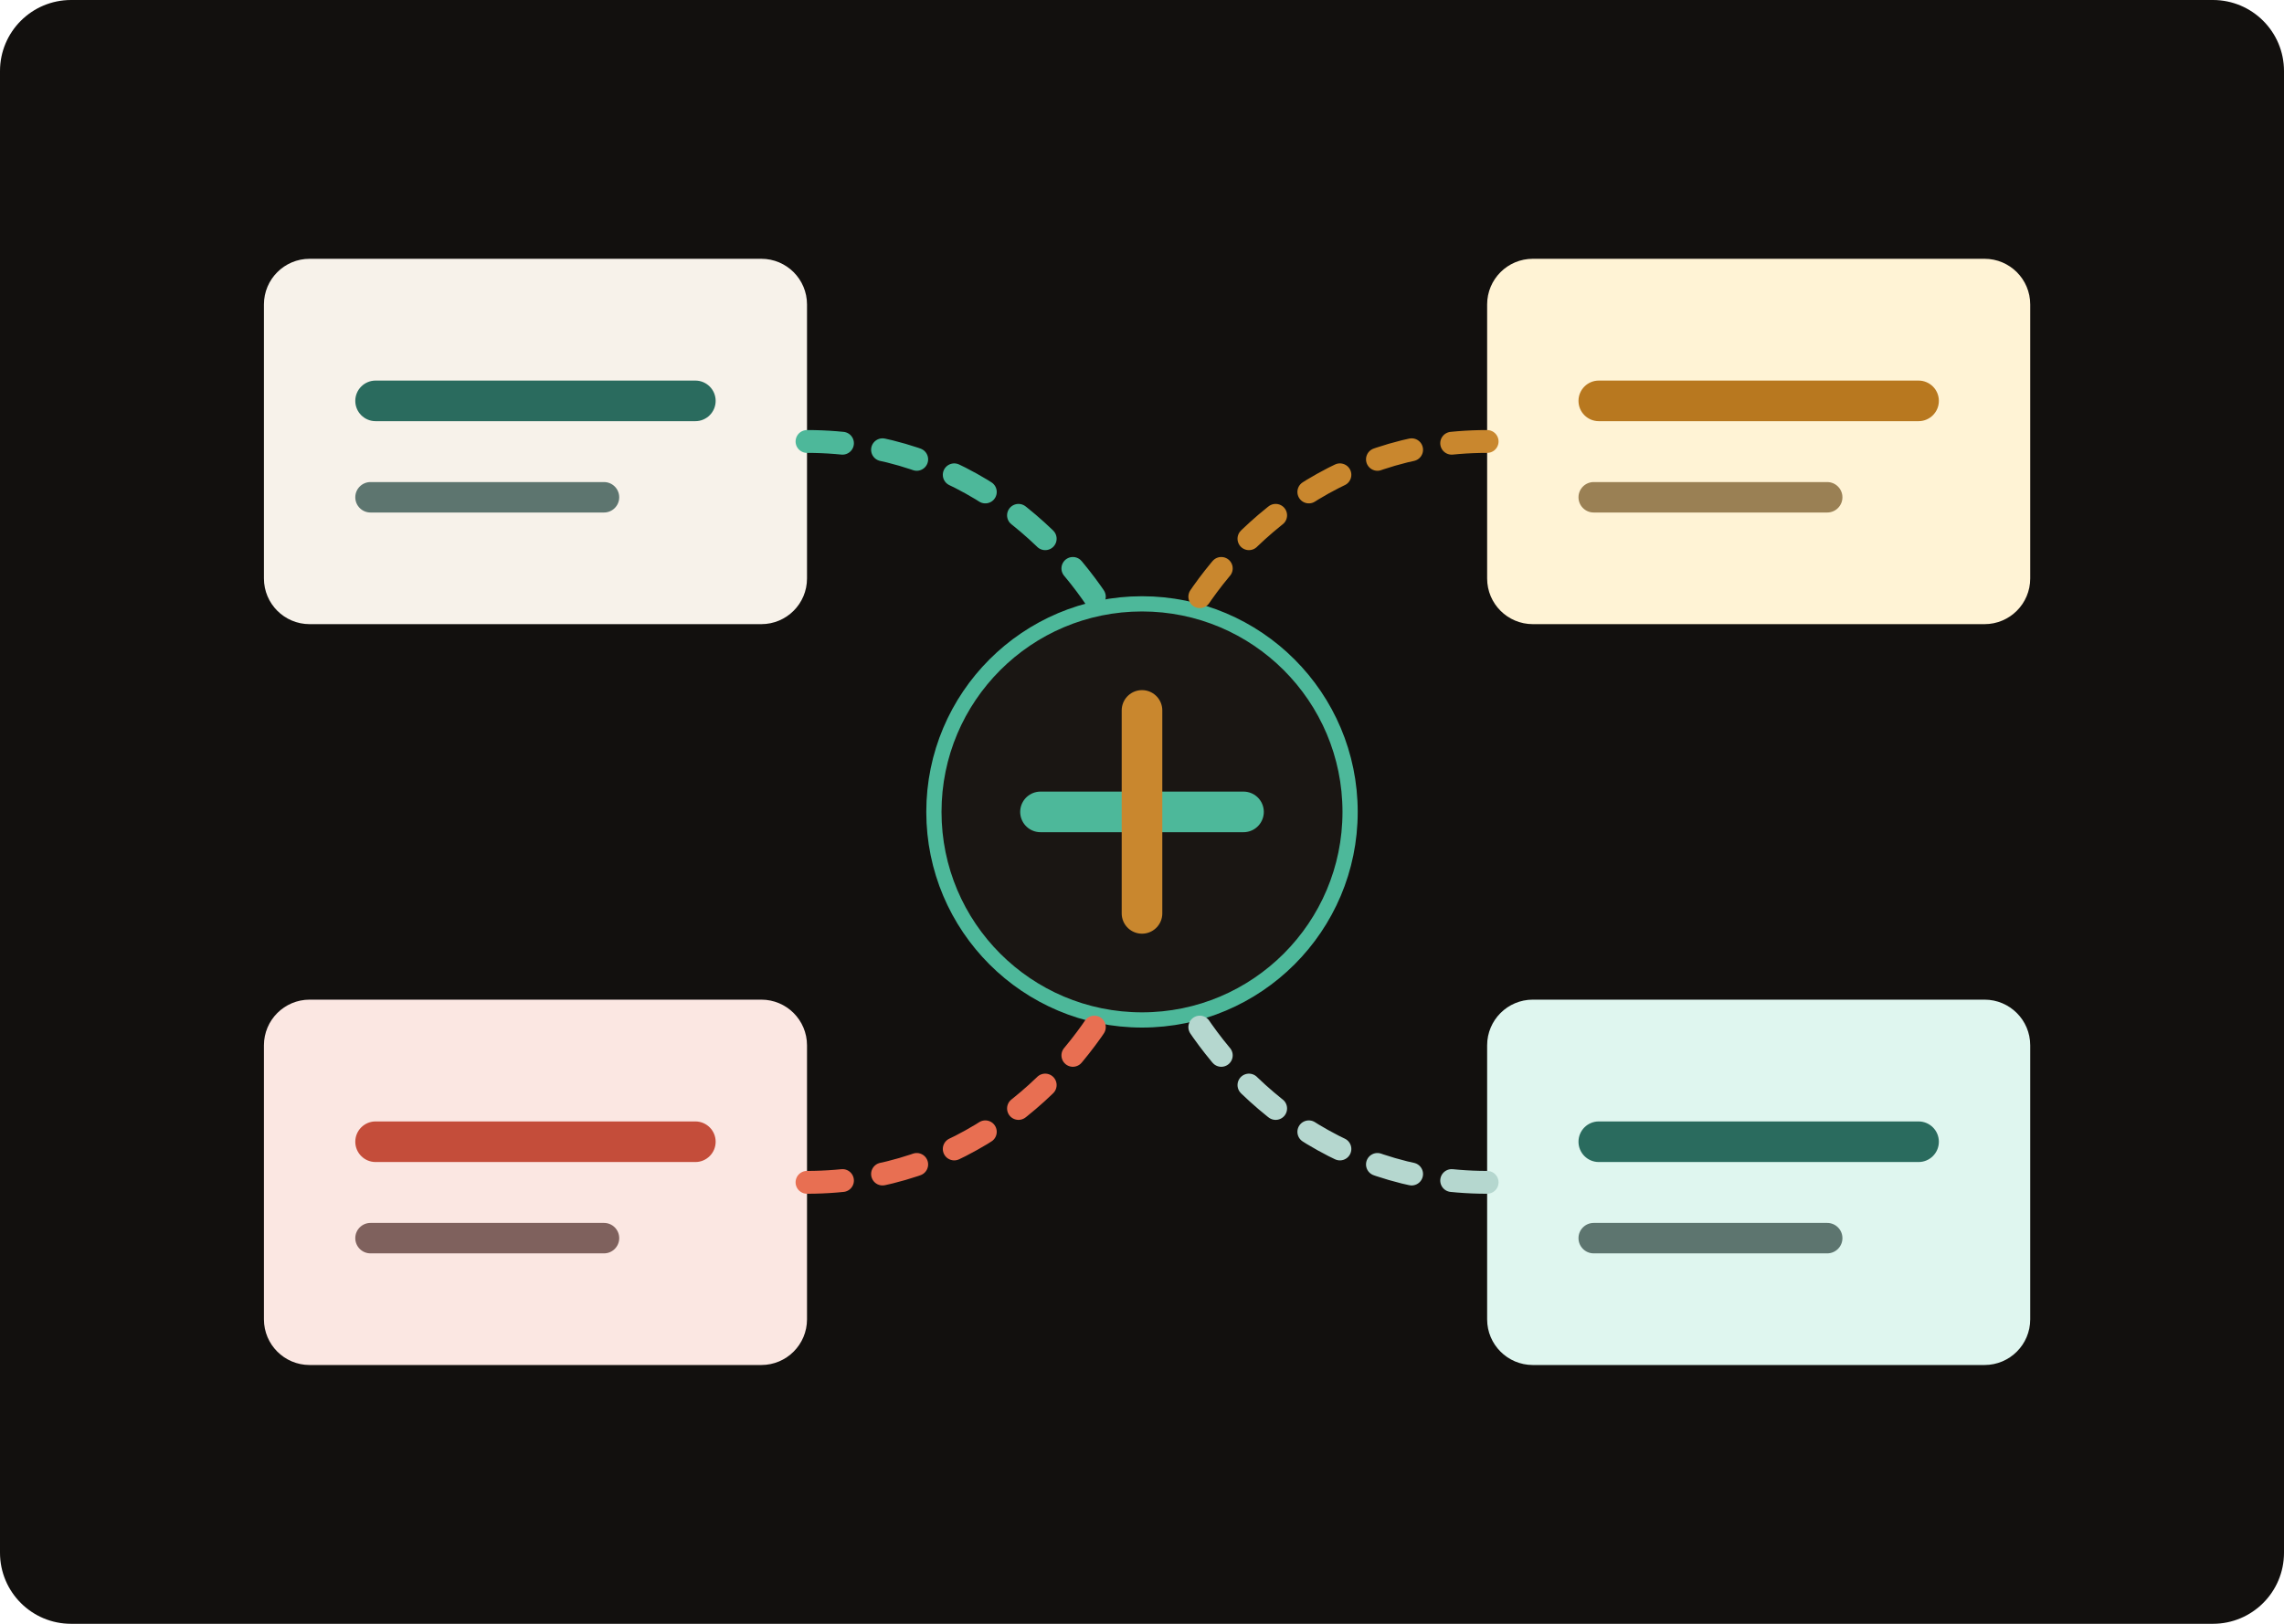
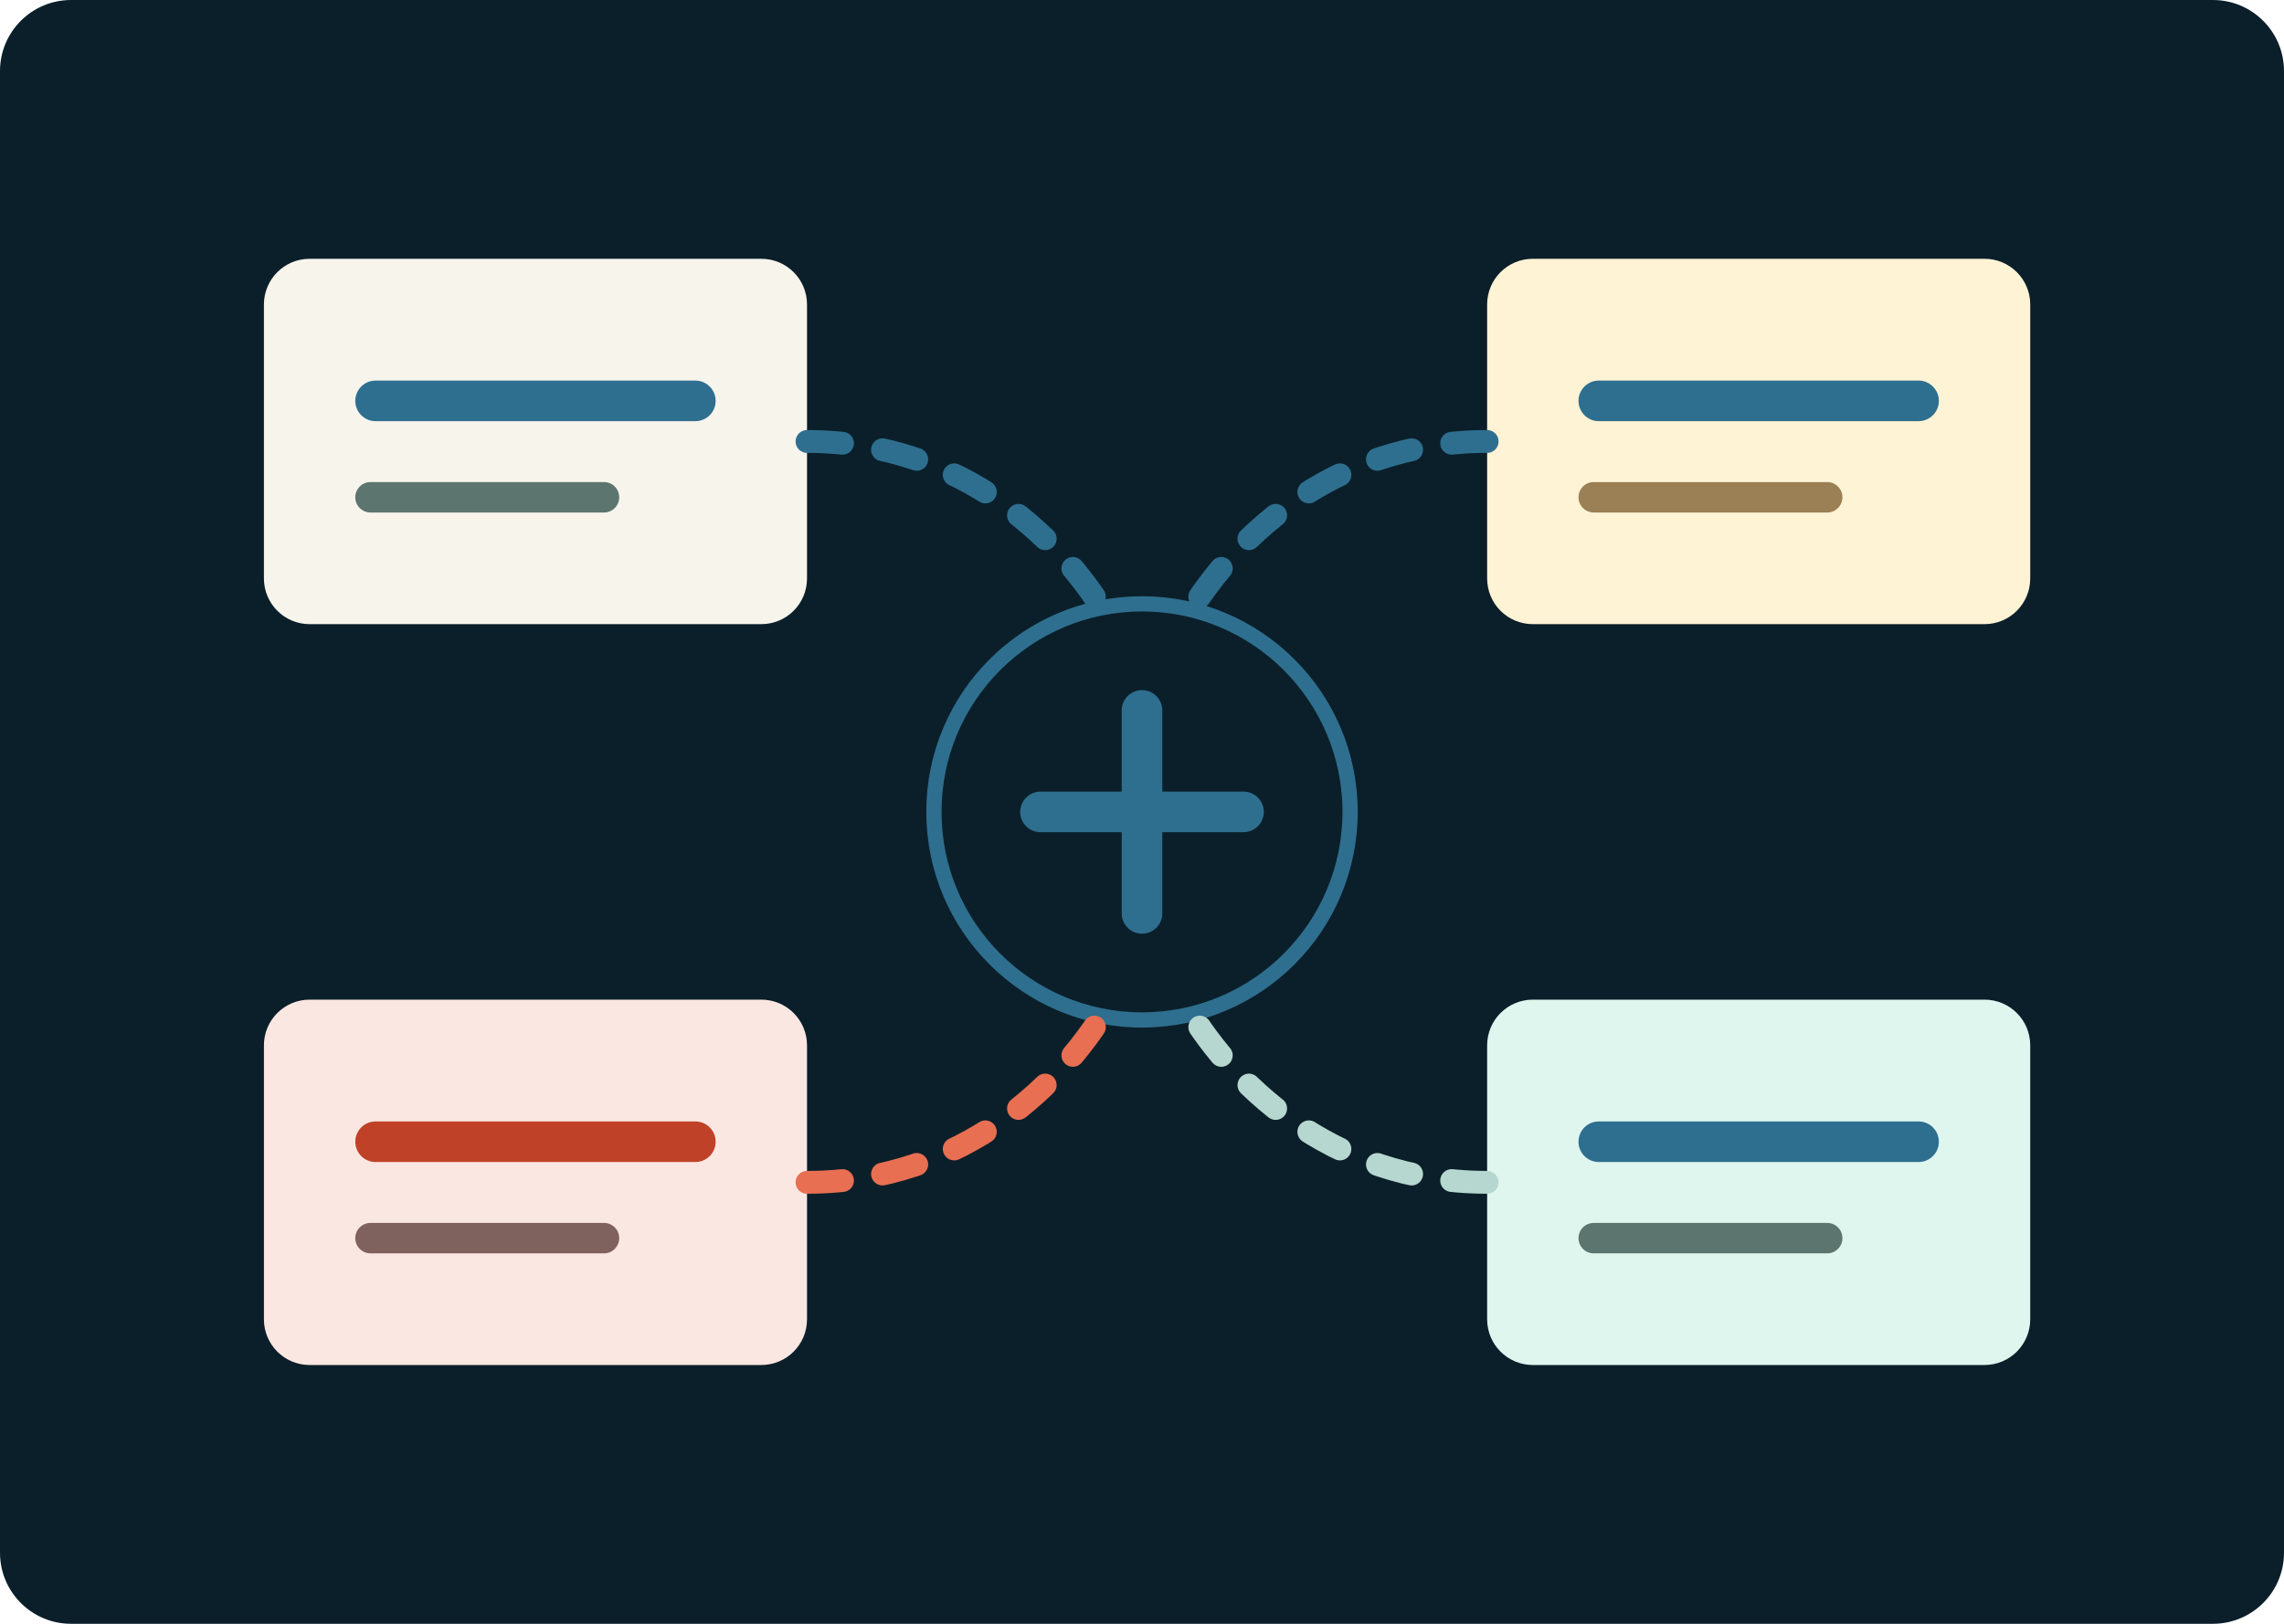
<svg xmlns="http://www.w3.org/2000/svg" width="900" height="640" viewBox="0 0 900 640" fill="none">
-   <rect width="900" height="640" rx="28" fill="#12100E" />
-   <rect x="104" y="102" width="214" height="144" rx="18" fill="#F7F2EA" />
-   <rect x="140" y="150" width="142" height="16" rx="8" fill="#2A6B5E" />
+   <rect width="900" height="640" rx="28" fill="#0B1F2A" />
+   <rect x="104" y="102" width="214" height="144" rx="18" fill="#F7F4EC" />
+   <rect x="140" y="150" width="142" height="16" rx="8" fill="#2E6F8F" />
  <rect x="140" y="190" width="104" height="12" rx="6" fill="#5D756F" />
  <rect x="586" y="102" width="214" height="144" rx="18" fill="#FFF3D5" />
-   <rect x="622" y="150" width="142" height="16" rx="8" fill="#B8781F" />
+   <rect x="622" y="150" width="142" height="16" rx="8" fill="#2E6F8F" />
  <rect x="622" y="190" width="104" height="12" rx="6" fill="#9A8054" />
  <rect x="104" y="394" width="214" height="144" rx="18" fill="#FBE7E2" />
-   <rect x="140" y="442" width="142" height="16" rx="8" fill="#C44D3A" />
+   <rect x="140" y="442" width="142" height="16" rx="8" fill="#BF4228" />
  <rect x="140" y="482" width="104" height="12" rx="6" fill="#7F615D" />
  <rect x="586" y="394" width="214" height="144" rx="18" fill="#DFF6EF" />
-   <rect x="622" y="442" width="142" height="16" rx="8" fill="#2A6B5E" />
+   <rect x="622" y="442" width="142" height="16" rx="8" fill="#2E6F8F" />
  <rect x="622" y="482" width="104" height="12" rx="6" fill="#5D756F" />
-   <circle cx="450" cy="320" r="82" fill="#1A1613" stroke="#4DB89A" stroke-width="6" />
-   <path d="M410 320H490" stroke="#4DB89A" stroke-width="16" stroke-linecap="round" />
-   <path d="M450 280V360" stroke="#C9872E" stroke-width="16" stroke-linecap="round" />
-   <path d="M318 174C380 174 420 214 438 246" stroke="#4DB89A" stroke-width="9" stroke-linecap="round" stroke-dasharray="14 16" />
-   <path d="M586 174C524 174 484 214 466 246" stroke="#C9872E" stroke-width="9" stroke-linecap="round" stroke-dasharray="14 16" />
+   <circle cx="450" cy="320" r="82" fill="#0B1F2A" stroke="#2E6F8F" stroke-width="6" />
+   <path d="M410 320H490" stroke="#2E6F8F" stroke-width="16" stroke-linecap="round" />
+   <path d="M450 280V360" stroke="#2E6F8F" stroke-width="16" stroke-linecap="round" />
+   <path d="M318 174C380 174 420 214 438 246" stroke="#2E6F8F" stroke-width="9" stroke-linecap="round" stroke-dasharray="14 16" />
+   <path d="M586 174C524 174 484 214 466 246" stroke="#2E6F8F" stroke-width="9" stroke-linecap="round" stroke-dasharray="14 16" />
  <path d="M318 466C380 466 420 426 438 394" stroke="#E86F52" stroke-width="9" stroke-linecap="round" stroke-dasharray="14 16" />
  <path d="M586 466C524 466 484 426 466 394" stroke="#B5D7CF" stroke-width="9" stroke-linecap="round" stroke-dasharray="14 16" />
</svg>
